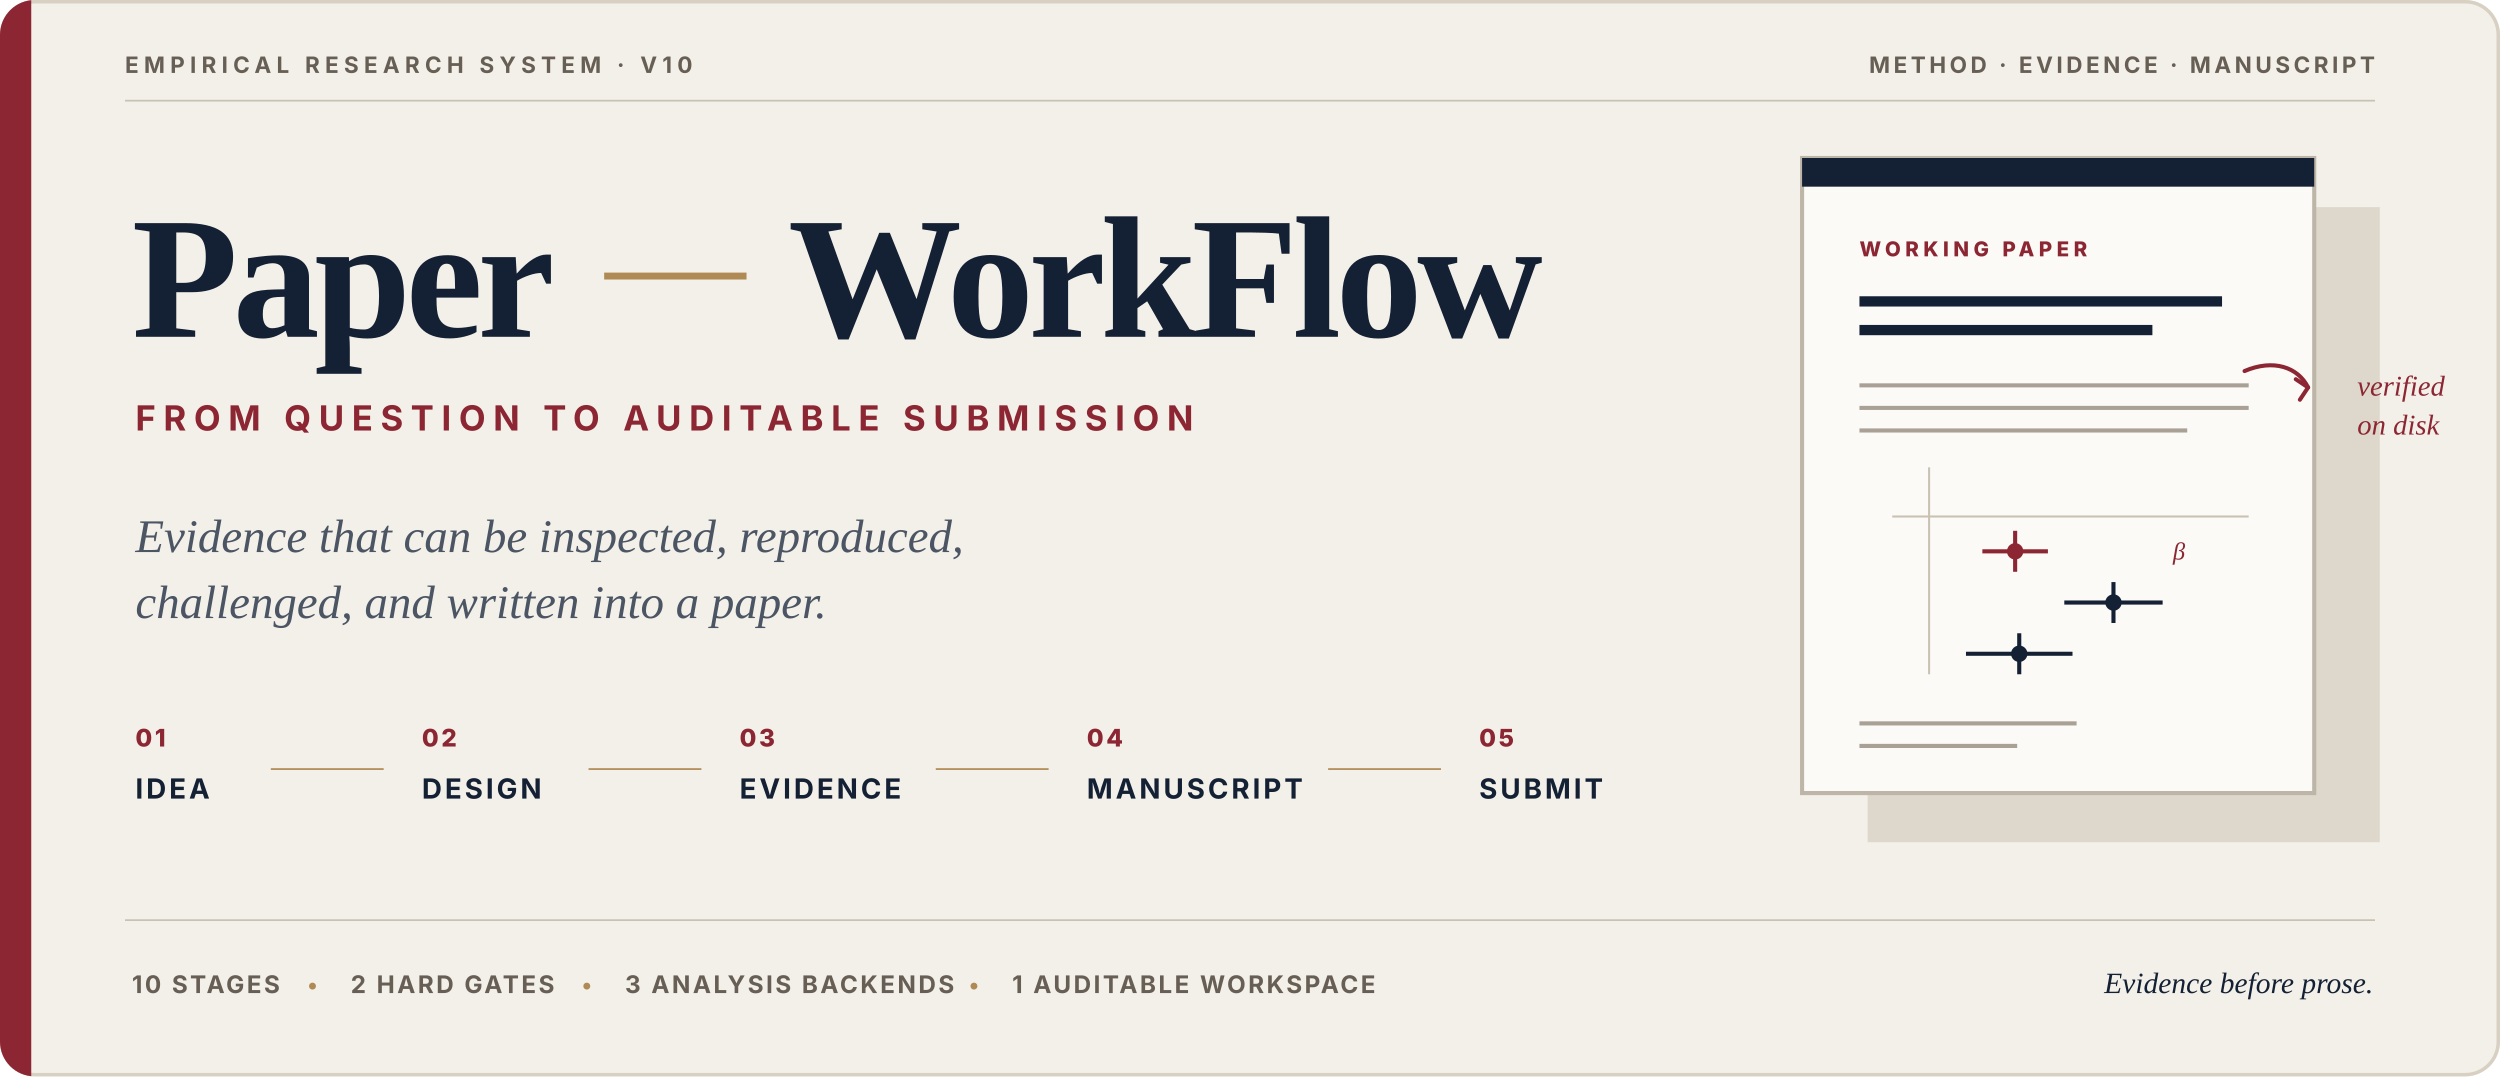
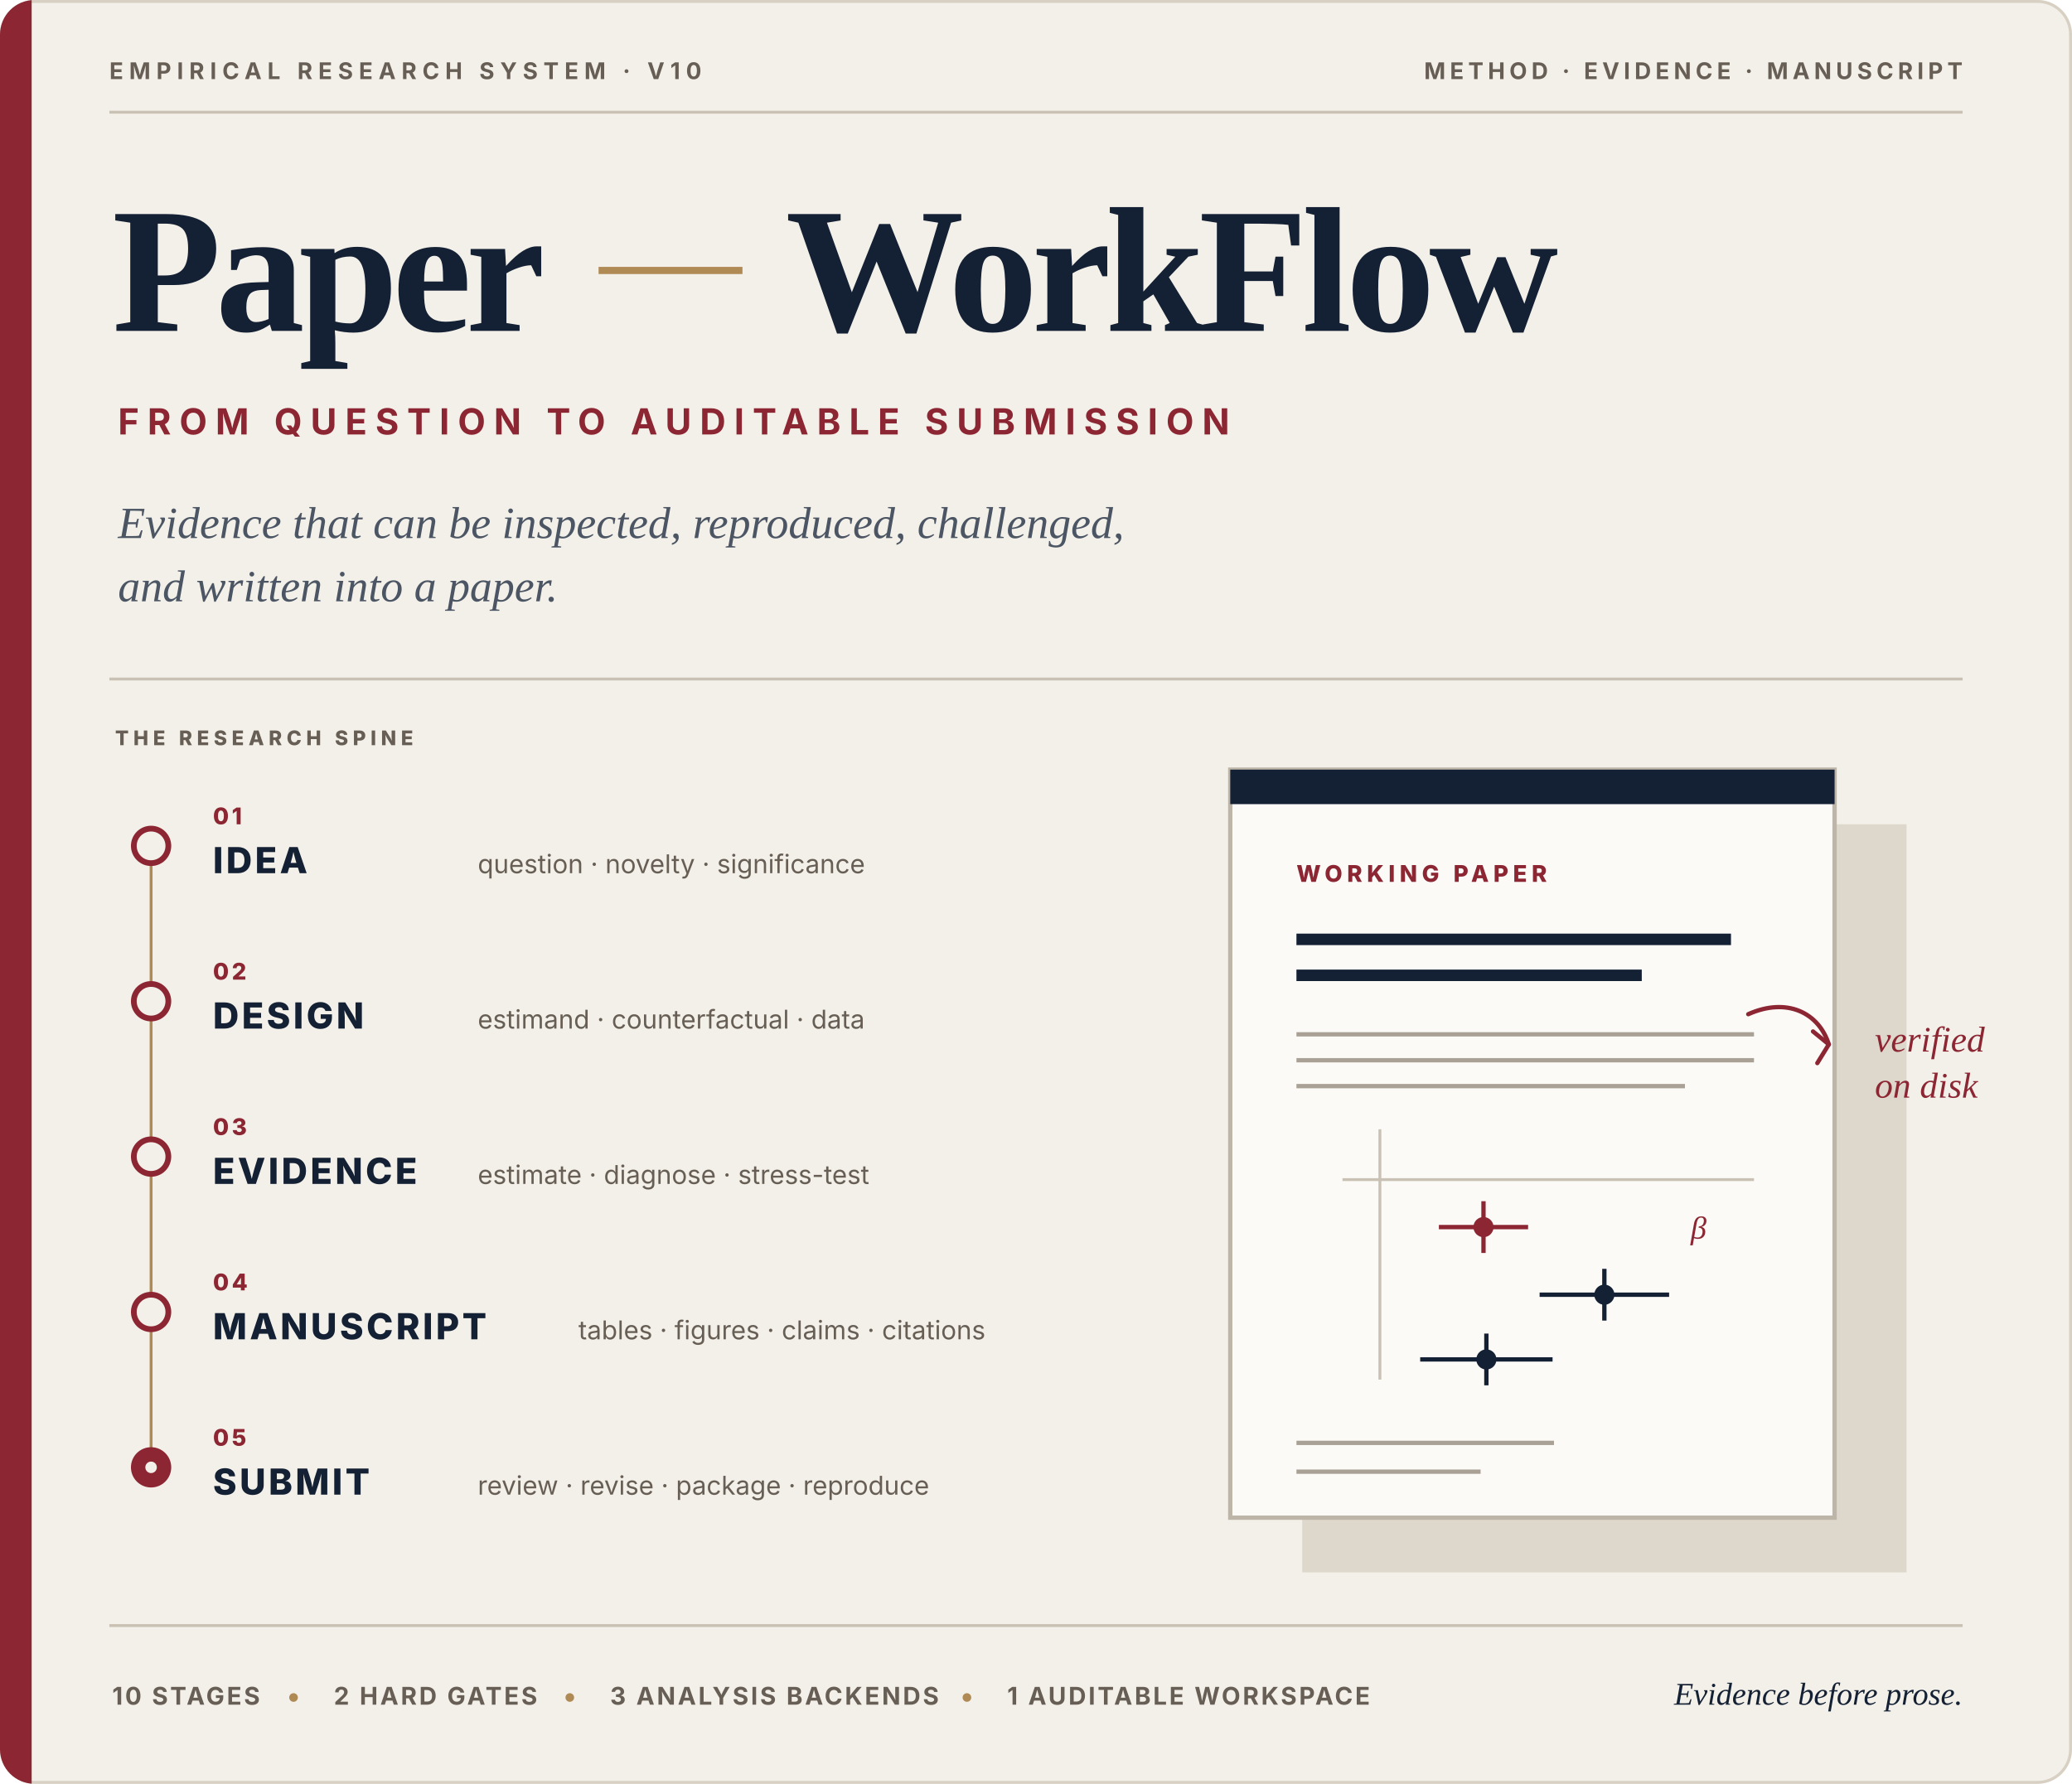
- <svg xmlns="http://www.w3.org/2000/svg" width="1440" height="620" viewBox="0 0 1440 620" fill="none" role="img" aria-labelledby="title desc">
+ <svg xmlns="http://www.w3.org/2000/svg" width="1440" height="1240" viewBox="0 0 1440 1240" fill="none" role="img" aria-labelledby="title desc">
  <defs>
    <clipPath id="frame">
-       <rect width="1440" height="620" rx="20" />
+       <rect width="1440" height="1240" rx="24" />
    </clipPath>
    <style>
      .sans { font-family: Inter, ui-sans-serif, system-ui, -apple-system, BlinkMacSystemFont, "Segoe UI", sans-serif; }
      .serif { font-family: Georgia, "Times New Roman", serif; }
    </style>
  </defs>
  <g clip-path="url(#frame)">
-     <rect width="1440" height="620" fill="#F3F0E9" />
-     <rect x="1" y="1" width="1438" height="618" rx="19" stroke="#D7D0C3" stroke-width="2" />
-     <rect width="18" height="620" fill="#8C2633" />
-     <path d="M72 58H1368" stroke="#C9C1B3" />
-     <path d="M72 530H1368" stroke="#C9C1B3" />
-     <text x="72" y="42" class="sans" fill="#675F55" font-size="13" font-weight="700" letter-spacing="3">EMPIRICAL RESEARCH SYSTEM · V10</text>
-     <text x="1368" y="42" class="sans" fill="#675F55" font-size="13" font-weight="700" letter-spacing="2" text-anchor="end">METHOD · EVIDENCE · MANUSCRIPT</text>
-     <text x="76" y="194" class="serif" fill="#142033" font-size="100" font-weight="700" letter-spacing="-3">Paper</text>
-     <line x1="348" y1="159" x2="430" y2="159" stroke="#B08A54" stroke-width="4" />
-     <text x="454" y="194" class="serif" fill="#142033" font-size="100" font-weight="700" letter-spacing="-3">WorkFlow</text>
-     <text x="78" y="248" class="sans" fill="#8C2633" font-size="20" font-weight="750" letter-spacing="4.4">FROM QUESTION TO AUDITABLE SUBMISSION</text>
-     <text x="78" y="318" class="serif" fill="#4B5563" font-size="27" font-style="italic">Evidence that can be inspected, reproduced,</text>
-     <text x="78" y="356" class="serif" fill="#4B5563" font-size="27" font-style="italic">challenged, and written into a paper.</text>
-     <g transform="translate(78 430)" class="sans">
-       <g>
-         <text x="0" y="0" fill="#8C2633" font-size="14" font-weight="800" letter-spacing="1.5">01</text>
-         <text x="0" y="30" fill="#142033" font-size="16" font-weight="750" letter-spacing="1.7">IDEA</text>
+     <rect width="1440" height="1240" fill="#F3F0E9" />
+     <rect x="1" y="1" width="1438" height="1238" rx="23" stroke="#D7D0C3" stroke-width="2" />
+     <rect width="22" height="1240" fill="#8C2633" />
+     <path d="M76 78H1364" stroke="#C9C1B3" stroke-width="2" />
+     <text x="76" y="55" class="sans" fill="#675F55" font-size="16" font-weight="700" letter-spacing="4">EMPIRICAL RESEARCH SYSTEM · V10</text>
+     <text x="1364" y="55" class="sans" fill="#675F55" font-size="16" font-weight="700" letter-spacing="3" text-anchor="end">METHOD · EVIDENCE · MANUSCRIPT</text>
+     <text x="78" y="230" class="serif" fill="#142033" font-size="124" font-weight="700" letter-spacing="-4">Paper</text>
+     <line x1="416" y1="188" x2="516" y2="188" stroke="#B08A54" stroke-width="5" />
+     <text x="546" y="230" class="serif" fill="#142033" font-size="124" font-weight="700" letter-spacing="-4">WorkFlow</text>
+     <text x="82" y="302" class="sans" fill="#8C2633" font-size="25" font-weight="750" letter-spacing="5.8">FROM QUESTION TO AUDITABLE SUBMISSION</text>
+     <text x="82" y="374" class="serif" fill="#4B5563" font-size="31" font-style="italic">Evidence that can be inspected, reproduced, challenged,</text>
+     <text x="82" y="418" class="serif" fill="#4B5563" font-size="31" font-style="italic">and written into a paper.</text>
+     <path d="M76 472H1364" stroke="#C9C1B3" stroke-width="2" />
+     <text x="80" y="518" class="sans" fill="#675F55" font-size="14" font-weight="800" letter-spacing="3.2">THE RESEARCH SPINE</text>
+     <g transform="translate(82 565)" class="sans">
+       <line x1="23" y1="24" x2="23" y2="466" stroke="#B08A54" stroke-width="2" />
+       <g transform="translate(0 0)">
+         <circle cx="23" cy="23" r="12" fill="#F3F0E9" stroke="#8C2633" stroke-width="4" />
+         <text x="66" y="8" fill="#8C2633" font-size="16" font-weight="800" letter-spacing="2">01</text>
+         <text x="66" y="42" fill="#142033" font-size="25" font-weight="780" letter-spacing="2">IDEA</text>
+         <text x="250" y="42" fill="#675F55" font-size="18">question · novelty · significance</text>
      </g>
-       <line x1="78" y1="13" x2="143" y2="13" stroke="#B08A54" />
-       <g transform="translate(165 0)">
-         <text x="0" y="0" fill="#8C2633" font-size="14" font-weight="800" letter-spacing="1.5">02</text>
-         <text x="0" y="30" fill="#142033" font-size="16" font-weight="750" letter-spacing="1.7">DESIGN</text>
+       <g transform="translate(0 108)">
+         <circle cx="23" cy="23" r="12" fill="#F3F0E9" stroke="#8C2633" stroke-width="4" />
+         <text x="66" y="8" fill="#8C2633" font-size="16" font-weight="800" letter-spacing="2">02</text>
+         <text x="66" y="42" fill="#142033" font-size="25" font-weight="780" letter-spacing="2">DESIGN</text>
+         <text x="250" y="42" fill="#675F55" font-size="18">estimand · counterfactual · data</text>
      </g>
-       <line x1="261" y1="13" x2="326" y2="13" stroke="#B08A54" />
-       <g transform="translate(348 0)">
-         <text x="0" y="0" fill="#8C2633" font-size="14" font-weight="800" letter-spacing="1.5">03</text>
-         <text x="0" y="30" fill="#142033" font-size="16" font-weight="750" letter-spacing="1.7">EVIDENCE</text>
+       <g transform="translate(0 216)">
+         <circle cx="23" cy="23" r="12" fill="#F3F0E9" stroke="#8C2633" stroke-width="4" />
+         <text x="66" y="8" fill="#8C2633" font-size="16" font-weight="800" letter-spacing="2">03</text>
+         <text x="66" y="42" fill="#142033" font-size="25" font-weight="780" letter-spacing="2">EVIDENCE</text>
+         <text x="250" y="42" fill="#675F55" font-size="18">estimate · diagnose · stress-test</text>
      </g>
-       <line x1="461" y1="13" x2="526" y2="13" stroke="#B08A54" />
-       <g transform="translate(548 0)">
-         <text x="0" y="0" fill="#8C2633" font-size="14" font-weight="800" letter-spacing="1.5">04</text>
-         <text x="0" y="30" fill="#142033" font-size="16" font-weight="750" letter-spacing="1.7">MANUSCRIPT</text>
+       <g transform="translate(0 324)">
+         <circle cx="23" cy="23" r="12" fill="#F3F0E9" stroke="#8C2633" stroke-width="4" />
+         <text x="66" y="8" fill="#8C2633" font-size="16" font-weight="800" letter-spacing="2">04</text>
+         <text x="66" y="42" fill="#142033" font-size="25" font-weight="780" letter-spacing="2">MANUSCRIPT</text>
+         <text x="320" y="42" fill="#675F55" font-size="18">tables · figures · claims · citations</text>
      </g>
-       <line x1="687" y1="13" x2="752" y2="13" stroke="#B08A54" />
-       <g transform="translate(774 0)">
-         <text x="0" y="0" fill="#8C2633" font-size="14" font-weight="800" letter-spacing="1.5">05</text>
-         <text x="0" y="30" fill="#142033" font-size="16" font-weight="750" letter-spacing="1.7">SUBMIT</text>
+       <g transform="translate(0 432)">
+         <circle cx="23" cy="23" r="12" fill="#8C2633" stroke="#8C2633" stroke-width="4" />
+         <circle cx="23" cy="23" r="4" fill="#F3F0E9" />
+         <text x="66" y="8" fill="#8C2633" font-size="16" font-weight="800" letter-spacing="2">05</text>
+         <text x="66" y="42" fill="#142033" font-size="25" font-weight="780" letter-spacing="2">SUBMIT</text>
+         <text x="250" y="42" fill="#675F55" font-size="18">review · revise · package · reproduce</text>
      </g>
    </g>
-     <g transform="translate(1038 91) scale(1.18)">
-       <rect x="32" y="24" width="250" height="310" fill="#DED8CC" />
-       <rect x="0" y="0" width="250" height="310" fill="#FBFAF7" stroke="#BDB5A7" stroke-width="2" />
-       <path d="M0 0H250V14H0Z" fill="#142033" />
-       <text x="28" y="48" class="sans" fill="#8C2633" font-size="10" font-weight="800" letter-spacing="2.2">WORKING PAPER</text>
-       <path d="M28 70H205" stroke="#142033" stroke-width="5" />
-       <path d="M28 84H171" stroke="#142033" stroke-width="5" />
-       <path d="M28 111H218M28 122H218M28 133H188" stroke="#A9A195" stroke-width="2" />
-       <path d="M44 175H218M62 151V252" stroke="#C9C1B3" />
-       <path d="M88 192H120M104 182V202" stroke="#8C2633" stroke-width="2" />
-       <circle cx="104" cy="192" r="4" fill="#8C2633" />
-       <path d="M128 217H176M152 207V227" stroke="#142033" stroke-width="2" />
-       <circle cx="152" cy="217" r="4" fill="#142033" />
-       <path d="M80 242H132M106 232V252" stroke="#142033" stroke-width="2" />
-       <circle cx="106" cy="242" r="4" fill="#142033" />
-       <text x="181" y="196" class="serif" fill="#8C2633" font-size="12" font-style="italic">β</text>
-       <path d="M28 276H134" stroke="#A9A195" stroke-width="2" />
-       <path d="M28 287H105" stroke="#A9A195" stroke-width="2" />
-       <path d="M216 104C230 98 242 102 247 112" stroke="#8C2633" stroke-width="2" stroke-linecap="round" />
-       <path d="M247 112L241 108M247 112L243 118" stroke="#8C2633" stroke-width="2" stroke-linecap="round" />
-       <text x="271" y="116" class="serif" fill="#8C2633" font-size="14" font-style="italic">verified</text>
-       <text x="271" y="135" class="serif" fill="#8C2633" font-size="14" font-style="italic">on disk</text>
+     <g transform="translate(855 535)">
+       <rect x="50" y="38" width="420" height="520" fill="#DED8CC" />
+       <rect x="0" y="0" width="420" height="520" fill="#FBFAF7" stroke="#BDB5A7" stroke-width="3" />
+       <path d="M0 0H420V24H0Z" fill="#142033" />
+       <text x="46" y="78" class="sans" fill="#8C2633" font-size="16" font-weight="800" letter-spacing="3.2">WORKING PAPER</text>
+       <path d="M46 118H348" stroke="#142033" stroke-width="8" />
+       <path d="M46 143H286" stroke="#142033" stroke-width="8" />
+       <path d="M46 184H364M46 202H364M46 220H316" stroke="#A9A195" stroke-width="3" />
+       <path d="M78 285H364M104 250V424" stroke="#C9C1B3" stroke-width="2" />
+       <path d="M145 318H207M176 300V336" stroke="#8C2633" stroke-width="3" />
+       <circle cx="176" cy="318" r="7" fill="#8C2633" />
+       <path d="M215 365H305M260 347V383" stroke="#142033" stroke-width="3" />
+       <circle cx="260" cy="365" r="7" fill="#142033" />
+       <path d="M132 410H224M178 392V428" stroke="#142033" stroke-width="3" />
+       <circle cx="178" cy="410" r="7" fill="#142033" />
+       <text x="320" y="326" class="serif" fill="#8C2633" font-size="22" font-style="italic">β</text>
+       <path d="M46 468H225" stroke="#A9A195" stroke-width="3" />
+       <path d="M46 488H174" stroke="#A9A195" stroke-width="3" />
+       <path d="M360 170C387 158 409 169 416 191" stroke="#8C2633" stroke-width="3" stroke-linecap="round" />
+       <path d="M416 191L405 182M416 191L408 204" stroke="#8C2633" stroke-width="3" stroke-linecap="round" />
+       <text x="448" y="196" class="serif" fill="#8C2633" font-size="25" font-style="italic">verified</text>
+       <text x="448" y="228" class="serif" fill="#8C2633" font-size="25" font-style="italic">on disk</text>
    </g>
-     <g transform="translate(76 572)" class="sans" fill="#675F55" font-size="14" font-weight="700" letter-spacing="1.4">
+     <path d="M76 1130H1364" stroke="#C9C1B3" stroke-width="2" />
+     <g transform="translate(78 1185)" class="sans" fill="#675F55" font-size="17" font-weight="700" letter-spacing="1.6">
      <text x="0" y="0">10 STAGES</text>
-       <circle cx="104" cy="-4" r="2" fill="#B08A54" />
-       <text x="126" y="0">2 HARD GATES</text>
-       <circle cx="262" cy="-4" r="2" fill="#B08A54" />
-       <text x="284" y="0">3 ANALYSIS BACKENDS</text>
-       <circle cx="485" cy="-4" r="2" fill="#B08A54" />
-       <text x="507" y="0">1 AUDITABLE WORKSPACE</text>
+       <circle cx="126" cy="-5" r="3" fill="#B08A54" />
+       <text x="154" y="0">2 HARD GATES</text>
+       <circle cx="318" cy="-5" r="3" fill="#B08A54" />
+       <text x="346" y="0">3 ANALYSIS BACKENDS</text>
+       <circle cx="594" cy="-5" r="3" fill="#B08A54" />
+       <text x="622" y="0">1 AUDITABLE WORKSPACE</text>
    </g>
-     <text x="1367" y="572" class="serif" fill="#142033" font-size="17" font-style="italic" text-anchor="end">Evidence before prose.</text>
+     <text x="1364" y="1185" class="serif" fill="#142033" font-size="22" font-style="italic" text-anchor="end">Evidence before prose.</text>
  </g>
</svg>
